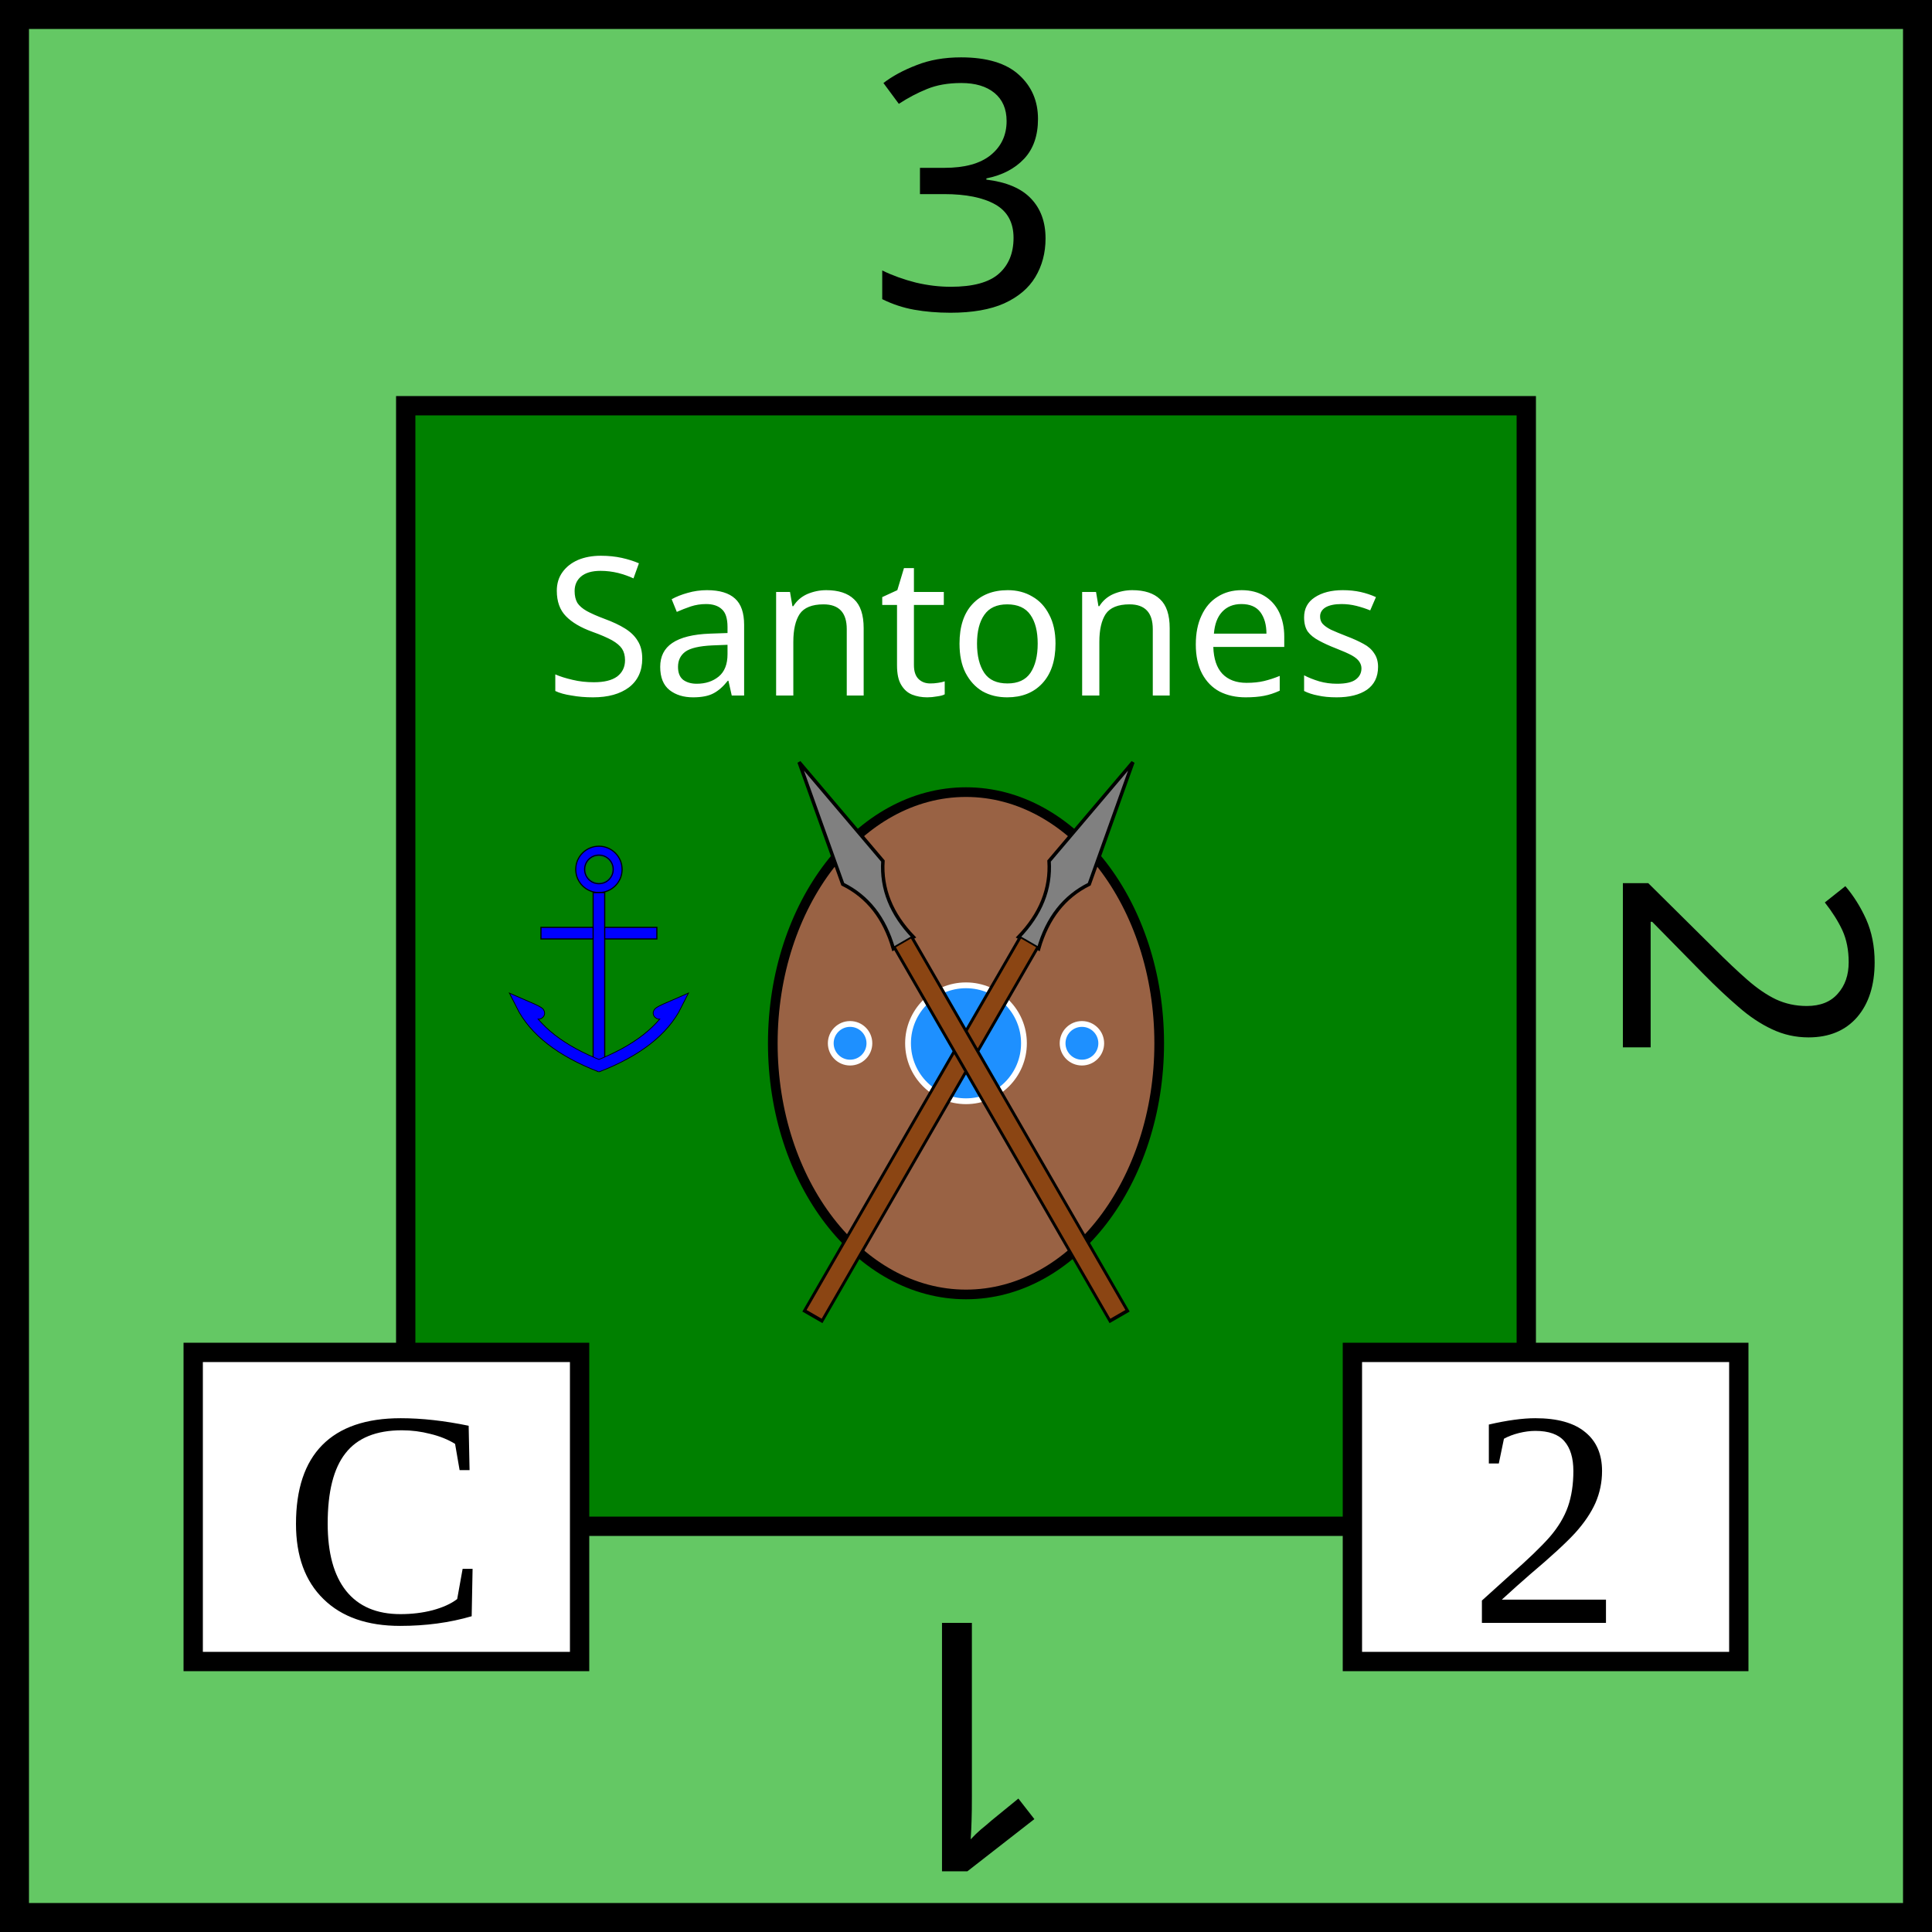
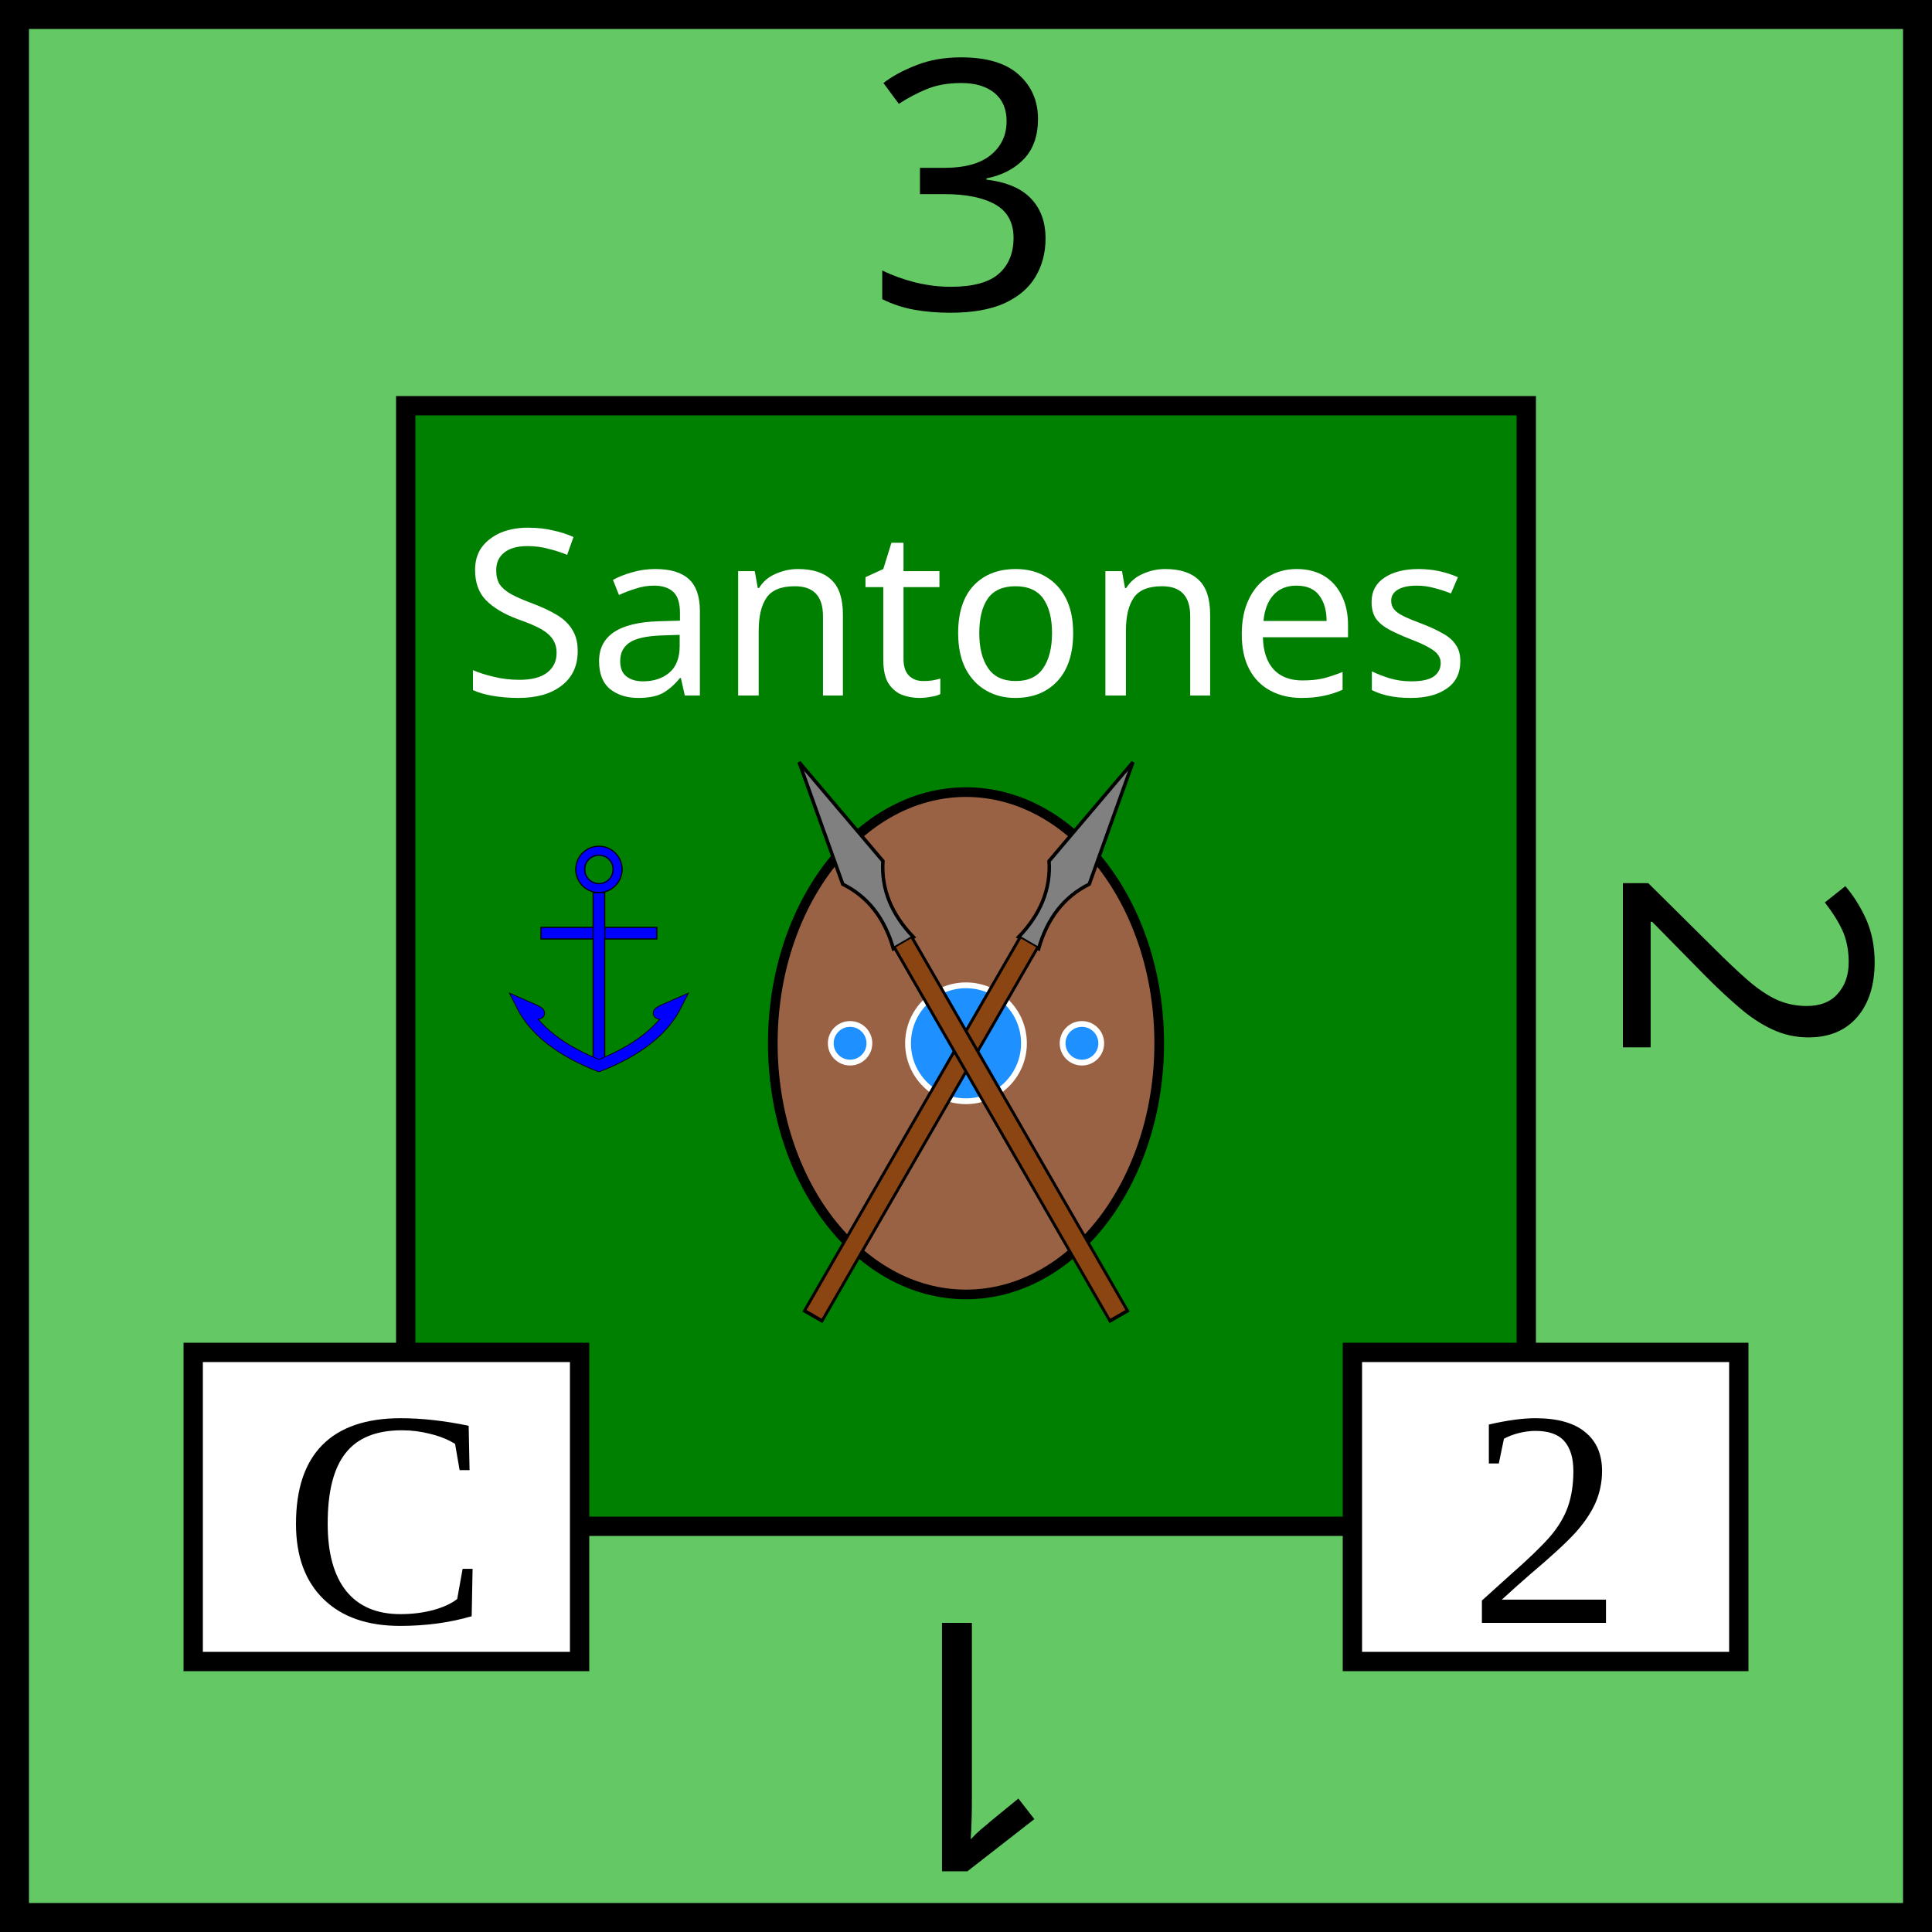
<svg xmlns="http://www.w3.org/2000/svg" xmlns:xlink="http://www.w3.org/1999/xlink" viewBox="0 0 100 100" width="100" height="100">
  <defs>
    <g id="anchor">
      <circle cx="50" cy="20" r="6" fill="blue" stroke-width=".3" stroke="black" />
      <circle cx="50" cy="20" r="4.5" fill="green" stroke-width="2" stroke="blue" />
      <circle cx="50" cy="20" r="3.7" fill="none" stroke-width=".3" stroke="black" />
      <rect x="35" y="35" width="30" height="3" fill="blue" stroke="black" stroke-width=".3" />
      <rect x="48.5" y="26" width="3" height="44" fill="blue" stroke="black" stroke-width=".3" />
      <g id="flukes">
        <path id="fluke-border" d="             M 50.5 71             Q 35 65 30 55             Q 37 58 33 57             M 49.5 71             Q 65 65 70 55             Q 63 58 67 57           " fill="none" stroke="black" stroke-width="3.2" />
        <path id="fluke" d="             M 50.5 71             Q 35 65 30 55             Q 37 58 33 57             M 49.5 71             Q 65 65 70 55             Q 63 58 67 57           " fill="none" stroke="blue" stroke-width="2.8" />
      </g>
    </g>
  </defs>
  <rect id="background" fill="rgb(100,200,100)" height="100" width="100" stroke="black" stroke-width="3" />
  <g id="tribe" text-anchor="middle" font-size="12" font-family="Papyrus">
    <rect x="21" y="21" width="58" height="58" fill="green" stroke="black" />
-     <text x="50" y="36" fill="white" font-size="10">Santones</text>
+     <text x="50" y="36" fill="white">Santones</text>
    <ellipse id="shield" cx="50" cy="54" rx="10" ry="13" fill="#996244" stroke="black" stroke-width="0.5" />
    <circle cx="50" cy="54" r="3" fill="dodgerblue" stroke-width="0.3" stroke="white" />
    <circle cx="44" cy="54" r="1" fill="dodgerblue" stroke-width="0.3" stroke="white" />
    <circle cx="56" cy="54" r="1" fill="dodgerblue" stroke-width="0.3" stroke="white" />
    <use xlink:href="#anchor" transform="scale(0.20) translate(105,205)" />
  </g>
  <g id="spear" transform="scale(0.6) translate(68, 42) rotate(30, 14, 47)">
    <path d="         M 16 19         L 14 30         Q 16 33, 15 37         L 16 37         L 17 37         Q 16 33, 18 30         Z       " fill="grey" stroke="black" stroke-width="0.3" />
    <line x1="16" y1="74.3" x2="16" y2="37" stroke="black" stroke-width="2" />
    <line x1="16" y1="74" x2="16" y2="37" stroke="saddlebrown" stroke-width="1.5" />
  </g>
  <use href="#spear" transform="scale(-1,1) translate(-100,0)" />
  <g id="attributes" text-anchor="middle" font-size="16">
    <rect id="initiative" x="10" y="70" height="16" width="20" fill="white" stroke="black" />
    <text x="20" y="84">C</text>
    <rect id="firepower" x="70" y="70" height="16" width="20" fill="white" stroke="black" />
    <text x="80" y="84">2</text>
  </g>
  <g id="strength" text-anchor="middle" font-family="Papyrus" font-size="18">
    <text x="50" y="16">3</text>
    <text x="50" y="16" transform="rotate(90,50,50)">2</text>
    <text x="50" y="16" transform="rotate(180,50,50)">1</text>
  </g>
</svg>
